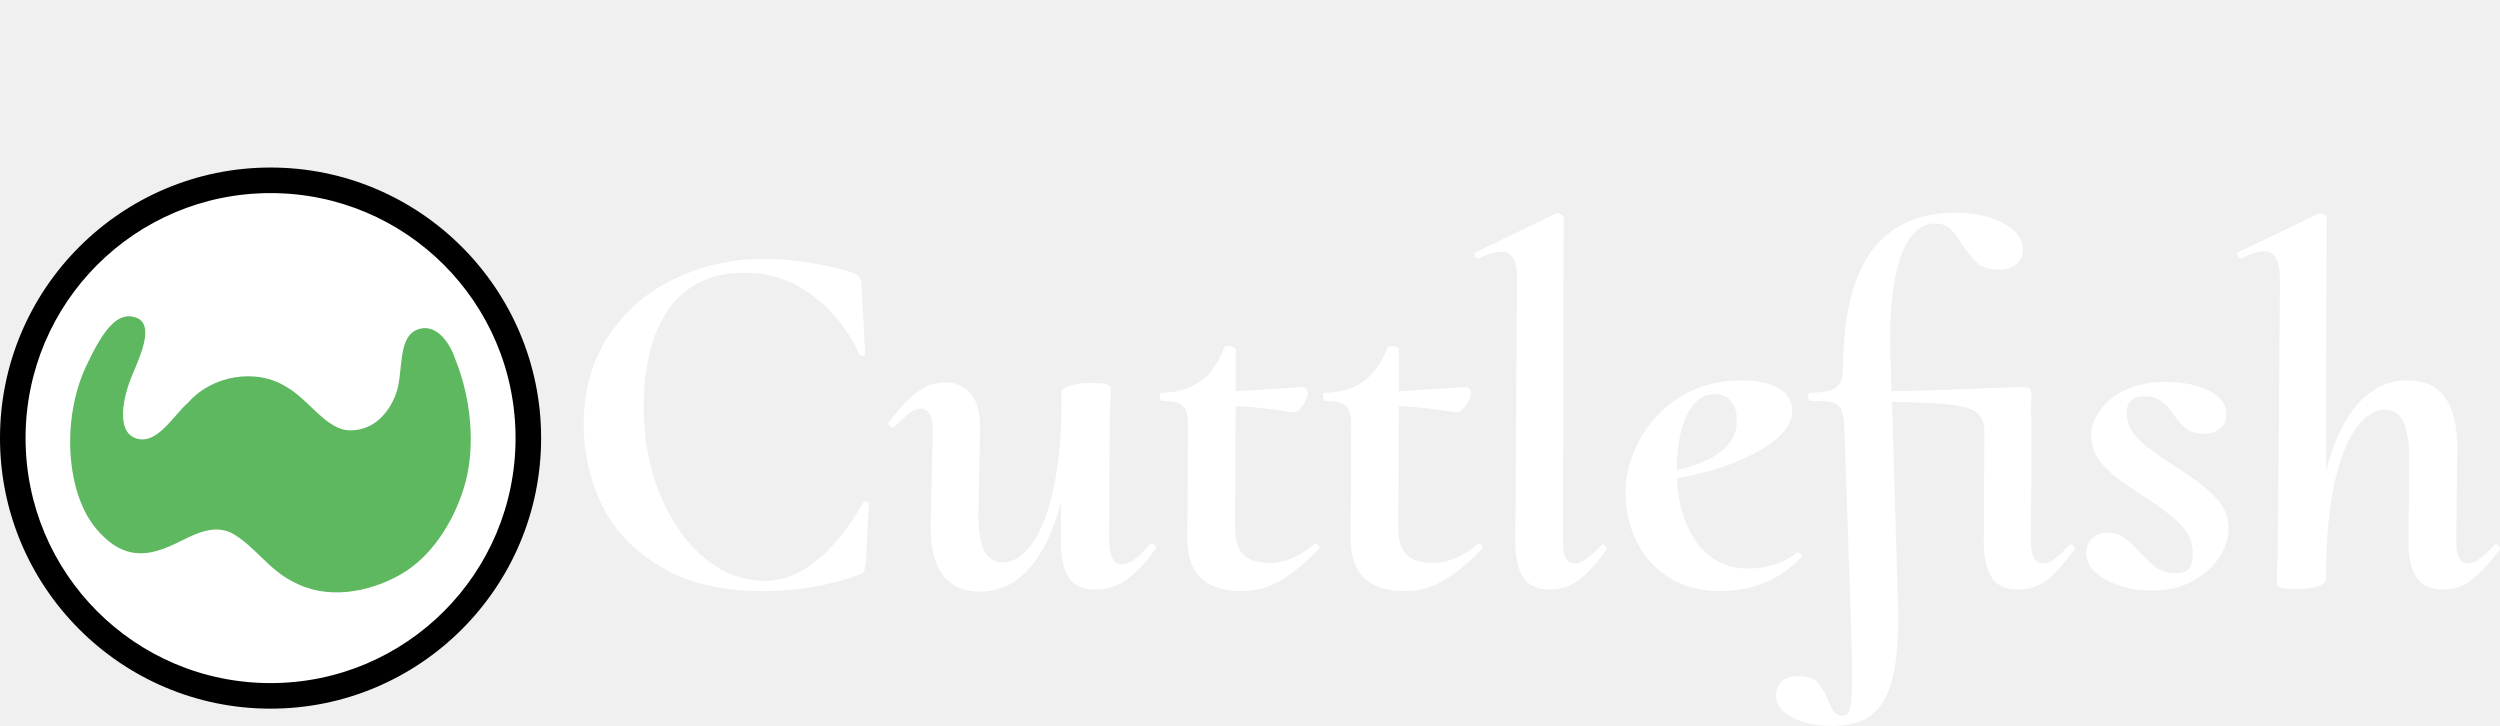
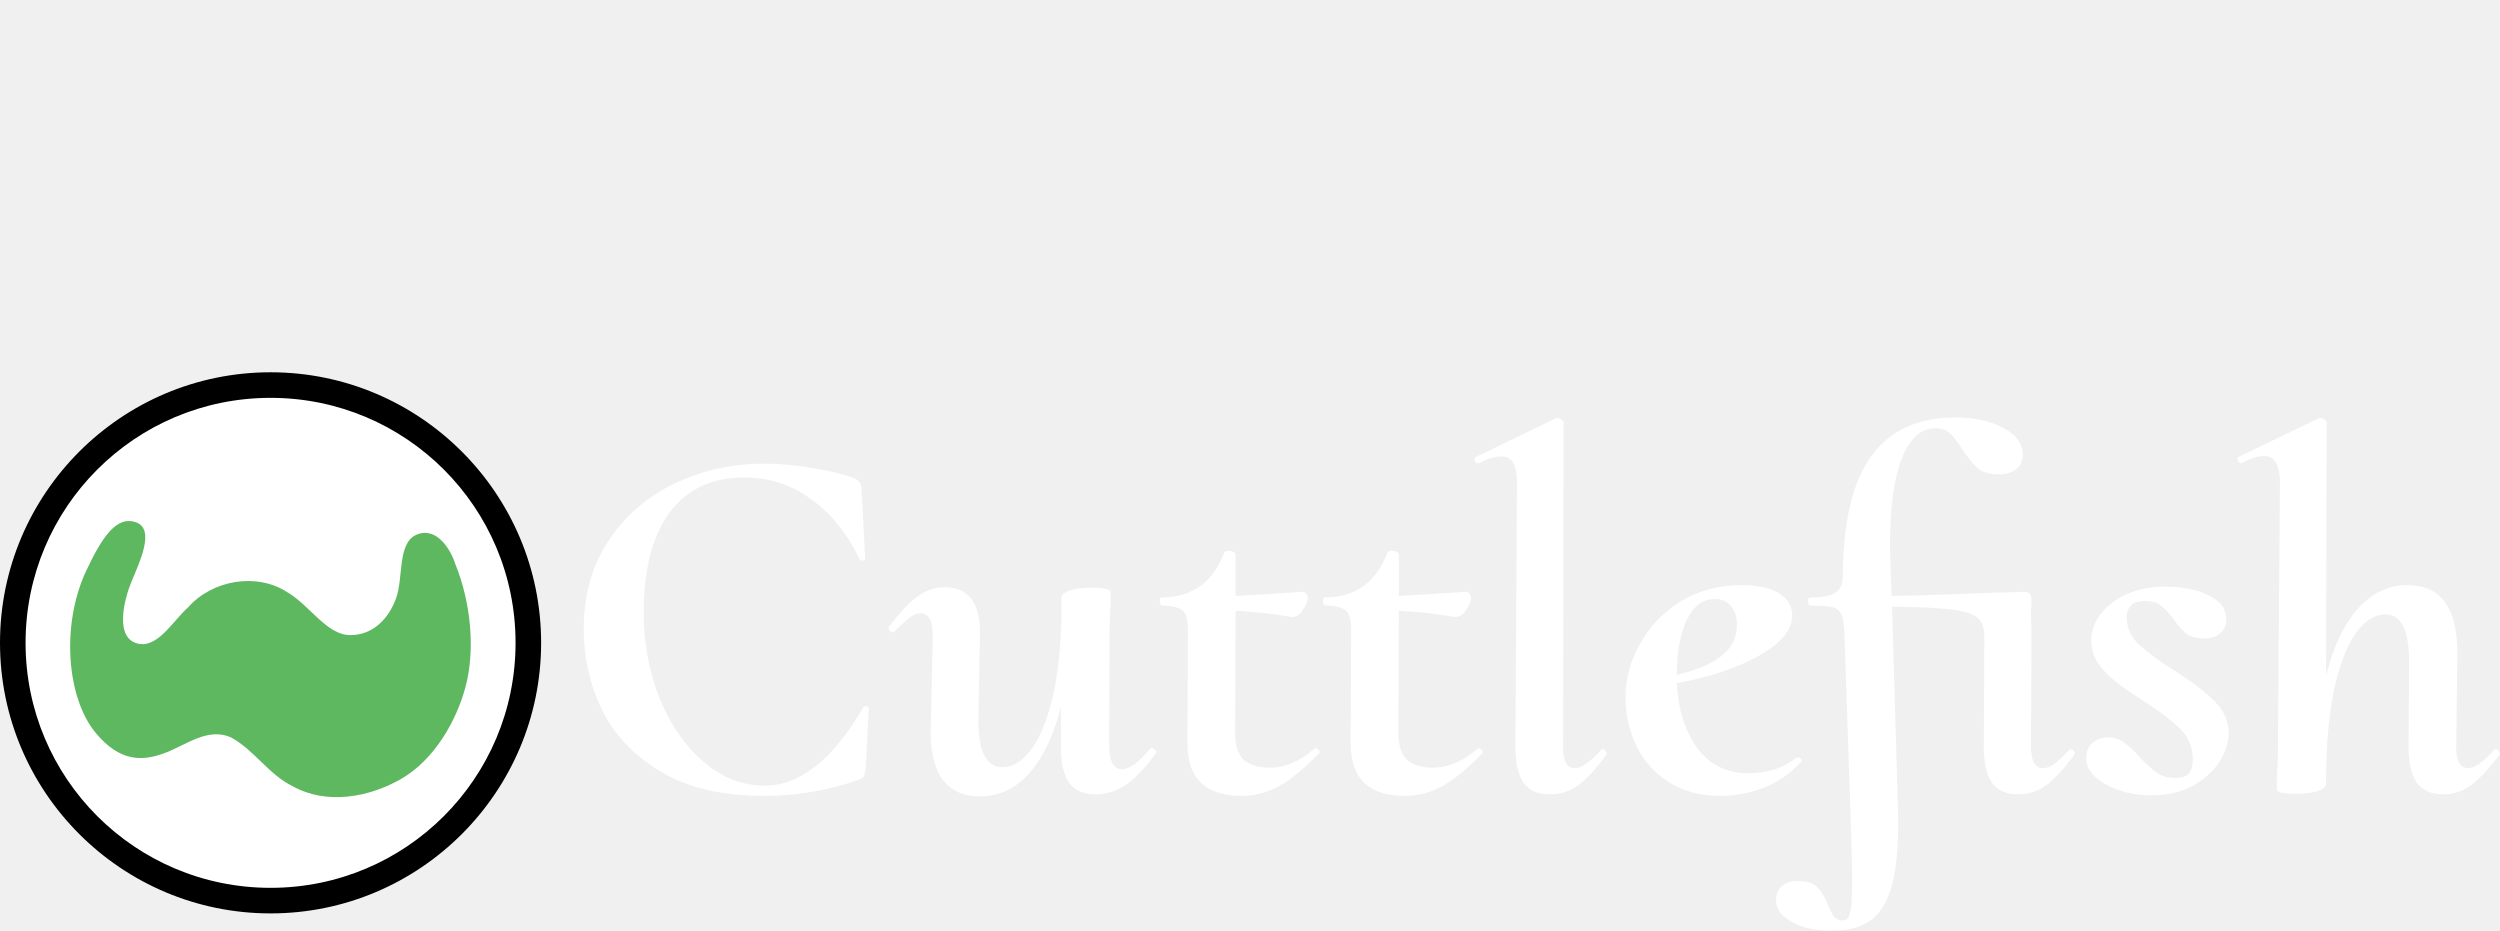
- <svg xmlns="http://www.w3.org/2000/svg" width="134.307" height="39" viewBox="0 0 125.913 36.562" id="svg4668" version="1.1">
+ <svg xmlns="http://www.w3.org/2000/svg" width="134.307" height="50" viewBox="0 0 125.913 46.875" id="svg4668" version="1.1">
  <defs id="defs4670" />
-   <g transform="matrix(0.1836354,0,0,0.1836354,-0.3441815,8.093231)" id="g5273">
+   <g transform="matrix(0.1836354,0,0,0.1836354,-0.3441815,18.40573)" id="g5273">
    <g style="font-style:normal;font-variant:normal;font-weight:bold;font-stretch:normal;font-size:256.414px;line-height:125%;font-family:'Cormorant Upright';-inkscape-font-specification:'Cormorant Upright Bold';text-align:start;letter-spacing:0px;word-spacing:0px;writing-mode:lr-tb;text-anchor:start;display:inline;fill:#ffffff;fill-opacity:1;stroke:none;stroke-width:1px;stroke-linecap:butt;stroke-linejoin:miter;stroke-opacity:1" id="text4157-6-0-1-2" transform="matrix(0.5484022,0,0,0.5484022,170.6084,-58.44454)">
      <path d="m 74.25,321.832 q -31.539,0 -51.796,-12.308 -20.257,-12.308 -29.231,-31.026 -8.975,-18.975 -8.975,-40.001 0,-25.385 12.308,-44.103 12.564,-18.975 33.077,-28.718 20.77,-10 44.873,-10 11.795,0 24.616,2.308 12.821,2.051 20.77,5.128 2.051,1.282 2.564,2.308 0.769,1.026 0.769,3.59 l 1.795,34.36 q 0,0.769 -1.282,0.769 -1.026,0 -1.538,-0.769 -9.487,-19.487 -24.359,-30 -14.616,-10.769 -33.334,-10.769 -24.359,0 -37.436,17.693 -12.821,17.693 -12.821,49.744 0,23.077 7.949,43.078 8.205,20 22.052,31.795 13.846,11.795 30.513,11.795 26.411,0 49.232,-38.975 0.513,-0.769 1.282,-0.769 1.538,0 1.538,1.538 l -1.538,29.488 q -0.513,3.333 -1.026,4.359 -0.513,0.769 -2.821,1.538 -22.564,7.949 -47.18,7.949 z" style="font-style:normal;font-variant:normal;font-weight:bold;font-stretch:normal;font-family:'Cormorant Upright';-inkscape-font-specification:'Cormorant Upright Bold';letter-spacing:0px;fill:#ffffff;fill-opacity:1" id="path5337-2-6" />
      <path d="m 267.526,298.242 q 0.256,-0.256 0.769,-0.256 1.026,0 1.795,1.026 1.026,0.769 0.256,1.538 -7.949,11.026 -15.128,15.898 -6.923,4.615 -14.872,4.615 -8.975,0 -13.077,-5.385 -4.103,-5.641 -4.359,-16.667 v -21.795 q -5.385,21.539 -15.898,33.334 -10.257,11.539 -24.616,11.539 -12.308,0 -18.718,-8.462 -6.154,-8.462 -5.898,-25.385 l 1.026,-45.642 q 0.256,-12.051 -6.154,-12.051 -2.564,0 -5.385,2.051 -2.564,2.051 -7.436,6.923 -0.513,0.513 -0.769,0.513 -1.026,0 -1.795,-0.769 -0.769,-1.026 -0.513,-1.795 7.949,-10.513 14.103,-15.128 6.41,-4.872 14.103,-4.872 8.718,0 13.334,6.154 4.615,6.154 4.103,18.975 l -0.769,40.77 q -0.256,24.103 12.051,24.103 7.692,0 14.103,-8.462 6.667,-8.718 10.769,-25.641 4.103,-16.923 4.615,-40.257 V 222.856 q 0,-2.308 3.846,-3.59 3.846,-1.538 11.282,-1.538 8.718,0 9.487,2.051 v 5.898 q -0.513,7.18 -0.513,13.077 l -0.256,57.18 q 0,12.564 6.41,12.564 5.641,0 14.103,-10.257 z" style="font-style:normal;font-variant:normal;font-weight:bold;font-stretch:normal;font-family:'Cormorant Upright';-inkscape-font-specification:'Cormorant Upright Bold';letter-spacing:0px;fill:#ffffff;fill-opacity:1" id="path5339-9-1" />
      <path d="m 350.276,297.986 q 0.769,0 1.538,1.026 0.769,0.769 0.256,1.538 -11.026,11.282 -20,16.411 -8.975,4.872 -18.718,4.872 -27.693,0 -27.18,-27.18 l 0.256,-54.36 q 0.256,-8.205 -2.308,-10.769 -2.564,-2.821 -10.513,-2.821 -1.026,0 -1.282,-2.051 0,-2.051 0.769,-2.051 23.077,0 31.539,-22.564 0.513,-0.769 2.051,-0.769 1.282,0 2.308,0.513 1.282,0.513 1.282,1.026 v 21.026 q 10.513,-0.513 33.334,-2.051 1.282,0 2.051,1.026 0.769,1.026 0.769,2.051 -0.256,2.821 -2.821,6.41 -2.308,3.333 -5.128,3.077 -16.154,-2.564 -28.206,-3.077 l -0.256,61.027 q 0,8.975 4.103,13.334 4.359,4.103 13.334,4.103 11.282,0 22.564,-9.744 z" style="font-style:normal;font-variant:normal;font-weight:bold;font-stretch:normal;font-family:'Cormorant Upright';-inkscape-font-specification:'Cormorant Upright Bold';letter-spacing:0px;fill:#ffffff;fill-opacity:1" id="path5341-3-0" />
      <path d="m 431.908,297.986 q 0.769,0 1.538,1.026 0.769,0.769 0.256,1.538 -11.026,11.282 -20,16.411 -8.975,4.872 -18.718,4.872 -27.693,0 -27.18,-27.18 l 0.256,-54.36 q 0.256,-8.205 -2.308,-10.769 -2.564,-2.821 -10.513,-2.821 -1.026,0 -1.282,-2.051 0,-2.051 0.769,-2.051 23.077,0 31.539,-22.564 0.513,-0.769 2.051,-0.769 1.282,0 2.308,0.513 1.282,0.513 1.282,1.026 v 21.026 q 10.513,-0.513 33.334,-2.051 1.282,0 2.051,1.026 0.769,1.026 0.769,2.051 -0.256,2.821 -2.821,6.41 -2.308,3.333 -5.128,3.077 -16.154,-2.564 -28.206,-3.077 l -0.256,61.027 q 0,8.975 4.103,13.334 4.359,4.103 13.334,4.103 11.282,0 22.564,-9.744 z" style="font-style:normal;font-variant:normal;font-weight:bold;font-stretch:normal;font-family:'Cormorant Upright';-inkscape-font-specification:'Cormorant Upright Bold';letter-spacing:0px;fill:#ffffff;fill-opacity:1" id="path5343-19-6" />
      <path d="m 467.385,321.063 q -9.231,0 -13.334,-6.154 -4.103,-6.41 -3.846,-18.975 l 0.769,-128.207 q 0.256,-8.205 -1.538,-11.795 -1.795,-3.846 -6.154,-3.846 -4.615,0 -11.282,3.333 h -0.513 q -1.282,0 -1.538,-1.282 -0.513,-1.538 0.513,-1.795 l 40.257,-19.487 h 0.513 q 1.026,0 2.051,0.769 1.026,0.769 1.026,1.282 l -0.256,161.028 q -0.513,12.051 5.898,12.051 2.564,0 5.641,-2.308 3.333,-2.308 7.436,-6.667 0.513,-0.513 1.026,-0.513 0.769,0 1.282,1.026 0.769,0.769 0.513,1.538 -7.692,10.513 -14.103,15.385 -6.41,4.615 -14.359,4.615 z" style="font-style:normal;font-variant:normal;font-weight:bold;font-stretch:normal;font-family:'Cormorant Upright';-inkscape-font-specification:'Cormorant Upright Bold';letter-spacing:0px;fill:#ffffff;fill-opacity:1" id="path5345-4-1" />
      <path d="m 591.429,302.601 q 0.769,0 1.538,0.769 0.769,0.769 0.256,1.282 -8.205,8.975 -18.718,13.077 -10.513,4.103 -21.539,4.103 -15.385,0 -26.154,-6.923 -10.769,-6.923 -16.154,-18.205 -5.385,-11.282 -5.385,-24.103 0,-13.846 7.18,-26.667 7.18,-13.077 20.257,-21.282 13.334,-8.205 30.513,-8.205 11.539,0 17.949,3.59 6.667,3.59 7.436,10.257 1.026,11.282 -15.898,21.026 -16.923,9.744 -41.796,14.103 1.026,19.744 10.257,32.565 9.487,12.564 25.641,12.564 6.154,0 12.564,-1.795 6.41,-2.051 11.539,-6.154 z m -41.539,-79.232 q -8.975,0 -14.103,10.769 -4.872,10.513 -4.872,27.18 31.026,-7.18 30,-25.641 0,-5.641 -3.077,-8.975 -2.821,-3.333 -7.949,-3.333 z" style="font-style:normal;font-variant:normal;font-weight:bold;font-stretch:normal;font-family:'Cormorant Upright';-inkscape-font-specification:'Cormorant Upright Bold';letter-spacing:0px;fill:#ffffff;fill-opacity:1" id="path5347-78-5" />
      <path d="m 727.036,299.011 q 0.513,-0.513 0.769,-0.513 1.026,0 1.795,1.026 0.769,0.769 0.256,1.538 -7.692,10.513 -14.103,15.385 -6.154,4.615 -14.359,4.615 -8.975,0 -13.077,-6.154 -4.103,-6.41 -3.846,-18.975 l 0.256,-52.565 q 0.256,-6.923 -2.821,-10 -3.077,-3.333 -12.564,-4.615 -9.487,-1.282 -30.77,-1.538 l 2.821,96.925 q 0.256,4.103 0.256,11.282 0,20.257 -3.333,31.795 -3.333,11.795 -10.513,16.923 -7.18,5.128 -19.231,5.128 -12.308,0 -20,-4.359 -7.692,-4.103 -7.949,-10.257 -0.256,-4.872 2.821,-7.692 3.077,-2.564 7.949,-2.564 6.923,0 9.744,3.077 3.077,3.077 5.385,8.975 1.795,4.103 3.077,5.898 1.538,1.795 4.359,1.795 2.821,0 3.59,-3.846 1.026,-3.59 1.026,-14.616 0,-11.282 -0.769,-34.872 l -3.077,-90.514 q -0.256,-6.667 -1.538,-9.231 -1.282,-2.821 -4.615,-3.59 -3.077,-0.769 -10.769,-0.769 -1.026,0 -1.282,-2.051 0,-2.051 1.026,-2.051 8.975,0 12.564,-2.308 3.846,-2.308 3.846,-8.718 0.256,-40.257 14.103,-59.488 14.103,-19.487 42.052,-19.487 14.616,0 23.847,5.128 9.487,4.872 10,12.564 0.256,5.128 -3.077,7.949 -3.333,2.821 -8.975,2.821 -6.667,0 -10.513,-3.077 -3.59,-3.333 -7.949,-9.744 -3.077,-5.128 -5.898,-7.692 -2.821,-2.564 -7.18,-2.564 -11.026,0 -16.923,15.128 -5.898,14.872 -5.898,44.103 l 0.256,8.975 0.513,15.641 q 20.257,-0.256 48.975,-1.538 l 16.923,-0.513 q 2.564,0 3.333,1.026 0.769,0.769 0.769,3.846 0,1.282 -0.256,5.641 0,4.103 0.256,9.231 l -0.256,56.411 q -0.256,12.051 5.898,12.051 2.821,0 5.641,-2.051 3.077,-2.308 7.436,-6.923 z" style="font-style:normal;font-variant:normal;font-weight:bold;font-stretch:normal;font-family:'Cormorant Upright';-inkscape-font-specification:'Cormorant Upright Bold';letter-spacing:0px;fill:#ffffff;fill-opacity:1" id="path5349-4-9" />
      <path d="m 768.211,321.576 q -12.564,0 -22.564,-5.385 -9.744,-5.385 -10,-13.077 0,-5.128 3.077,-7.692 3.077,-2.821 7.949,-2.821 4.615,0 7.949,2.564 3.333,2.308 7.692,7.18 5.128,5.385 8.718,7.949 3.846,2.564 9.231,2.564 4.872,0 6.667,-2.051 2.051,-2.308 2.051,-7.18 0,-9.231 -6.41,-15.385 -6.41,-6.41 -18.975,-14.359 -8.718,-5.641 -13.59,-9.487 -4.872,-3.846 -8.462,-8.975 -3.333,-5.128 -3.333,-11.795 0,-6.41 4.615,-12.564 4.615,-6.154 12.821,-10 8.462,-3.846 19.231,-3.846 13.59,0 22.052,4.359 8.462,4.103 8.718,11.026 0.513,4.872 -2.821,7.692 -3.077,2.821 -7.436,2.821 -6.154,0 -9.487,-2.308 -3.077,-2.308 -6.41,-7.18 -3.333,-4.615 -6.41,-6.923 -2.821,-2.308 -8.462,-2.308 -4.615,0 -6.667,2.308 -2.051,2.308 -2.051,5.641 0,7.949 6.154,13.846 6.154,5.641 18.205,13.334 13.334,8.462 20,15.385 6.667,6.667 6.667,16.154 -0.256,6.923 -4.872,14.103 -4.615,6.923 -13.334,11.795 -8.718,4.615 -20.513,4.615 z" style="font-style:normal;font-variant:normal;font-weight:bold;font-stretch:normal;font-family:'Cormorant Upright';-inkscape-font-specification:'Cormorant Upright Bold';letter-spacing:0px;fill:#ffffff;fill-opacity:1" id="path5351-5-4" />
      <path d="m 939.736,298.755 q 0.256,-0.256 0.769,-0.256 1.026,0 1.538,1.026 0.769,0.769 0.513,1.538 -7.949,10.513 -14.359,15.385 -6.154,4.615 -14.103,4.615 -8.975,0 -13.334,-6.154 -4.103,-6.41 -3.846,-18.975 l 0.256,-40.77 q 0,-24.103 -11.795,-24.103 -8.205,0 -14.872,9.487 -6.667,9.231 -10.769,27.693 -3.846,18.205 -4.103,43.59 v 3.846 q 0,2.308 -3.846,3.59 -3.846,1.538 -11.282,1.538 -8.975,0 -9.487,-2.051 v -5.898 q 0.513,-7.18 0.513,-13.077 l 1.026,-132.053 q 0.256,-8.205 -1.795,-12.051 -1.795,-3.846 -6.154,-3.846 -4.103,0 -11.282,3.59 h -0.256 q -1.026,0 -1.538,-1.282 -0.769,-1.282 0.256,-1.795 l 40.513,-19.487 h 0.513 q 1.026,0 2.051,0.769 1.026,0.769 1.026,1.282 l -0.256,126.925 q 5.385,-21.795 15.898,-33.59 10.513,-11.795 24.872,-11.795 24.872,0 24.872,33.847 l -0.513,45.642 q -0.513,12.051 5.898,12.051 4.872,0 13.077,-9.231 z" style="font-style:normal;font-variant:normal;font-weight:bold;font-stretch:normal;font-family:'Cormorant Upright';-inkscape-font-specification:'Cormorant Upright Bold';letter-spacing:0px;fill:#ffffff;fill-opacity:1" id="path5353-0-9" />
    </g>
    <g id="g849" transform="translate(-58.03198,-434.805)">
      <circle r="71.226" cy="510.693" cx="133.389" id="path829" style="opacity:1;fill:#ffffff;fill-opacity:1;stroke-width:0.797" />
      <path style="color:#000000;font-style:normal;font-variant:normal;font-weight:normal;font-stretch:normal;font-size:medium;line-height:normal;font-family:sans-serif;font-variant-ligatures:normal;font-variant-position:normal;font-variant-caps:normal;font-variant-numeric:normal;font-variant-alternates:normal;font-feature-settings:normal;text-indent:0;text-align:start;text-decoration:none;text-decoration-line:none;text-decoration-style:solid;text-decoration-color:#000000;letter-spacing:normal;word-spacing:normal;text-transform:none;writing-mode:lr-tb;direction:ltr;text-orientation:mixed;dominant-baseline:auto;baseline-shift:baseline;text-anchor:start;white-space:normal;shape-padding:0;clip-rule:nonzero;display:inline;overflow:visible;visibility:visible;opacity:1;isolation:auto;mix-blend-mode:normal;color-interpolation:sRGB;color-interpolation-filters:linearRGB;solid-color:#000000;solid-opacity:1;vector-effect:none;fill:#000000;fill-opacity:1;fill-rule:nonzero;stroke:none;stroke-width:7.012;stroke-linecap:round;stroke-linejoin:round;stroke-miterlimit:4;stroke-dasharray:none;stroke-dashoffset:0;stroke-opacity:1;color-rendering:auto;image-rendering:auto;shape-rendering:auto;text-rendering:auto;enable-background:accumulate" d="m 134.113,436.68 c -40.941,0 -74.207,33.266 -74.207,74.207 0,40.941 33.266,74.205 74.207,74.205 40.941,0 74.205,-33.264 74.205,-74.205 0,-40.941 -33.264,-74.207 -74.205,-74.207 z m 0,7.012 c 37.152,0 67.193,30.044 67.193,67.195 0,37.152 -30.042,67.193 -67.193,67.193 -37.152,0 -67.195,-30.042 -67.195,-67.193 0,-37.152 30.044,-67.195 67.195,-67.195 z" id="path4617-3-9-2" />
      <path id="path4619-6-7-7" d="m 83.53,491.163 c -6.872,14.66 -5.425,34.82 2.697,44.513 6.478,7.73 12.587,7.909 19.251,5.276 5.602,-2.157 11.574,-6.964 17.813,-4.114 6.37,3.463 10.292,10.169 16.889,13.369 9.222,5.177 20.877,3.086 29.691,-1.969 9.227,-5.292 15.324,-16.095 17.785,-25.555 2.461,-9.46 1.656,-22.213 -2.883,-33.445 -1.228,-3.866 -5.046,-10.277 -10.516,-8.06 -5.469,2.217 -3.618,11.91 -5.774,17.651 -1.998,5.321 -6.202,10.001 -12.614,9.936 -6.413,-0.065 -11.162,-8.347 -17.232,-11.806 -8.4,-5.436 -20.593,-3.262 -27.109,4.169 -4.33,3.817 -8.58,11.737 -14.315,9.827 -5.735,-1.91 -3.342,-11.783 -1.218,-16.924 2.124,-5.142 6.573,-14.28 1.23,-16.203 -5.189,-1.868 -9.16,3.662 -13.695,13.335 z" style="color:#000000;font-style:normal;font-variant:normal;font-weight:normal;font-stretch:normal;font-size:medium;line-height:normal;font-family:sans-serif;text-indent:0;text-align:start;text-decoration:none;text-decoration-line:none;text-decoration-style:solid;text-decoration-color:#000000;letter-spacing:normal;word-spacing:normal;text-transform:none;writing-mode:lr-tb;direction:ltr;baseline-shift:baseline;text-anchor:start;white-space:normal;clip-rule:nonzero;display:inline;overflow:visible;visibility:visible;opacity:1;isolation:auto;mix-blend-mode:normal;color-interpolation:sRGB;color-interpolation-filters:linearRGB;solid-color:#000000;solid-opacity:1;fill:#5db860;fill-opacity:1;fill-rule:evenodd;stroke:none;stroke-width:49.237;stroke-linecap:butt;stroke-linejoin:miter;stroke-miterlimit:4;stroke-dasharray:none;stroke-dashoffset:0;stroke-opacity:1;color-rendering:auto;image-rendering:auto;shape-rendering:auto;text-rendering:auto;enable-background:accumulate" />
    </g>
  </g>
</svg>
